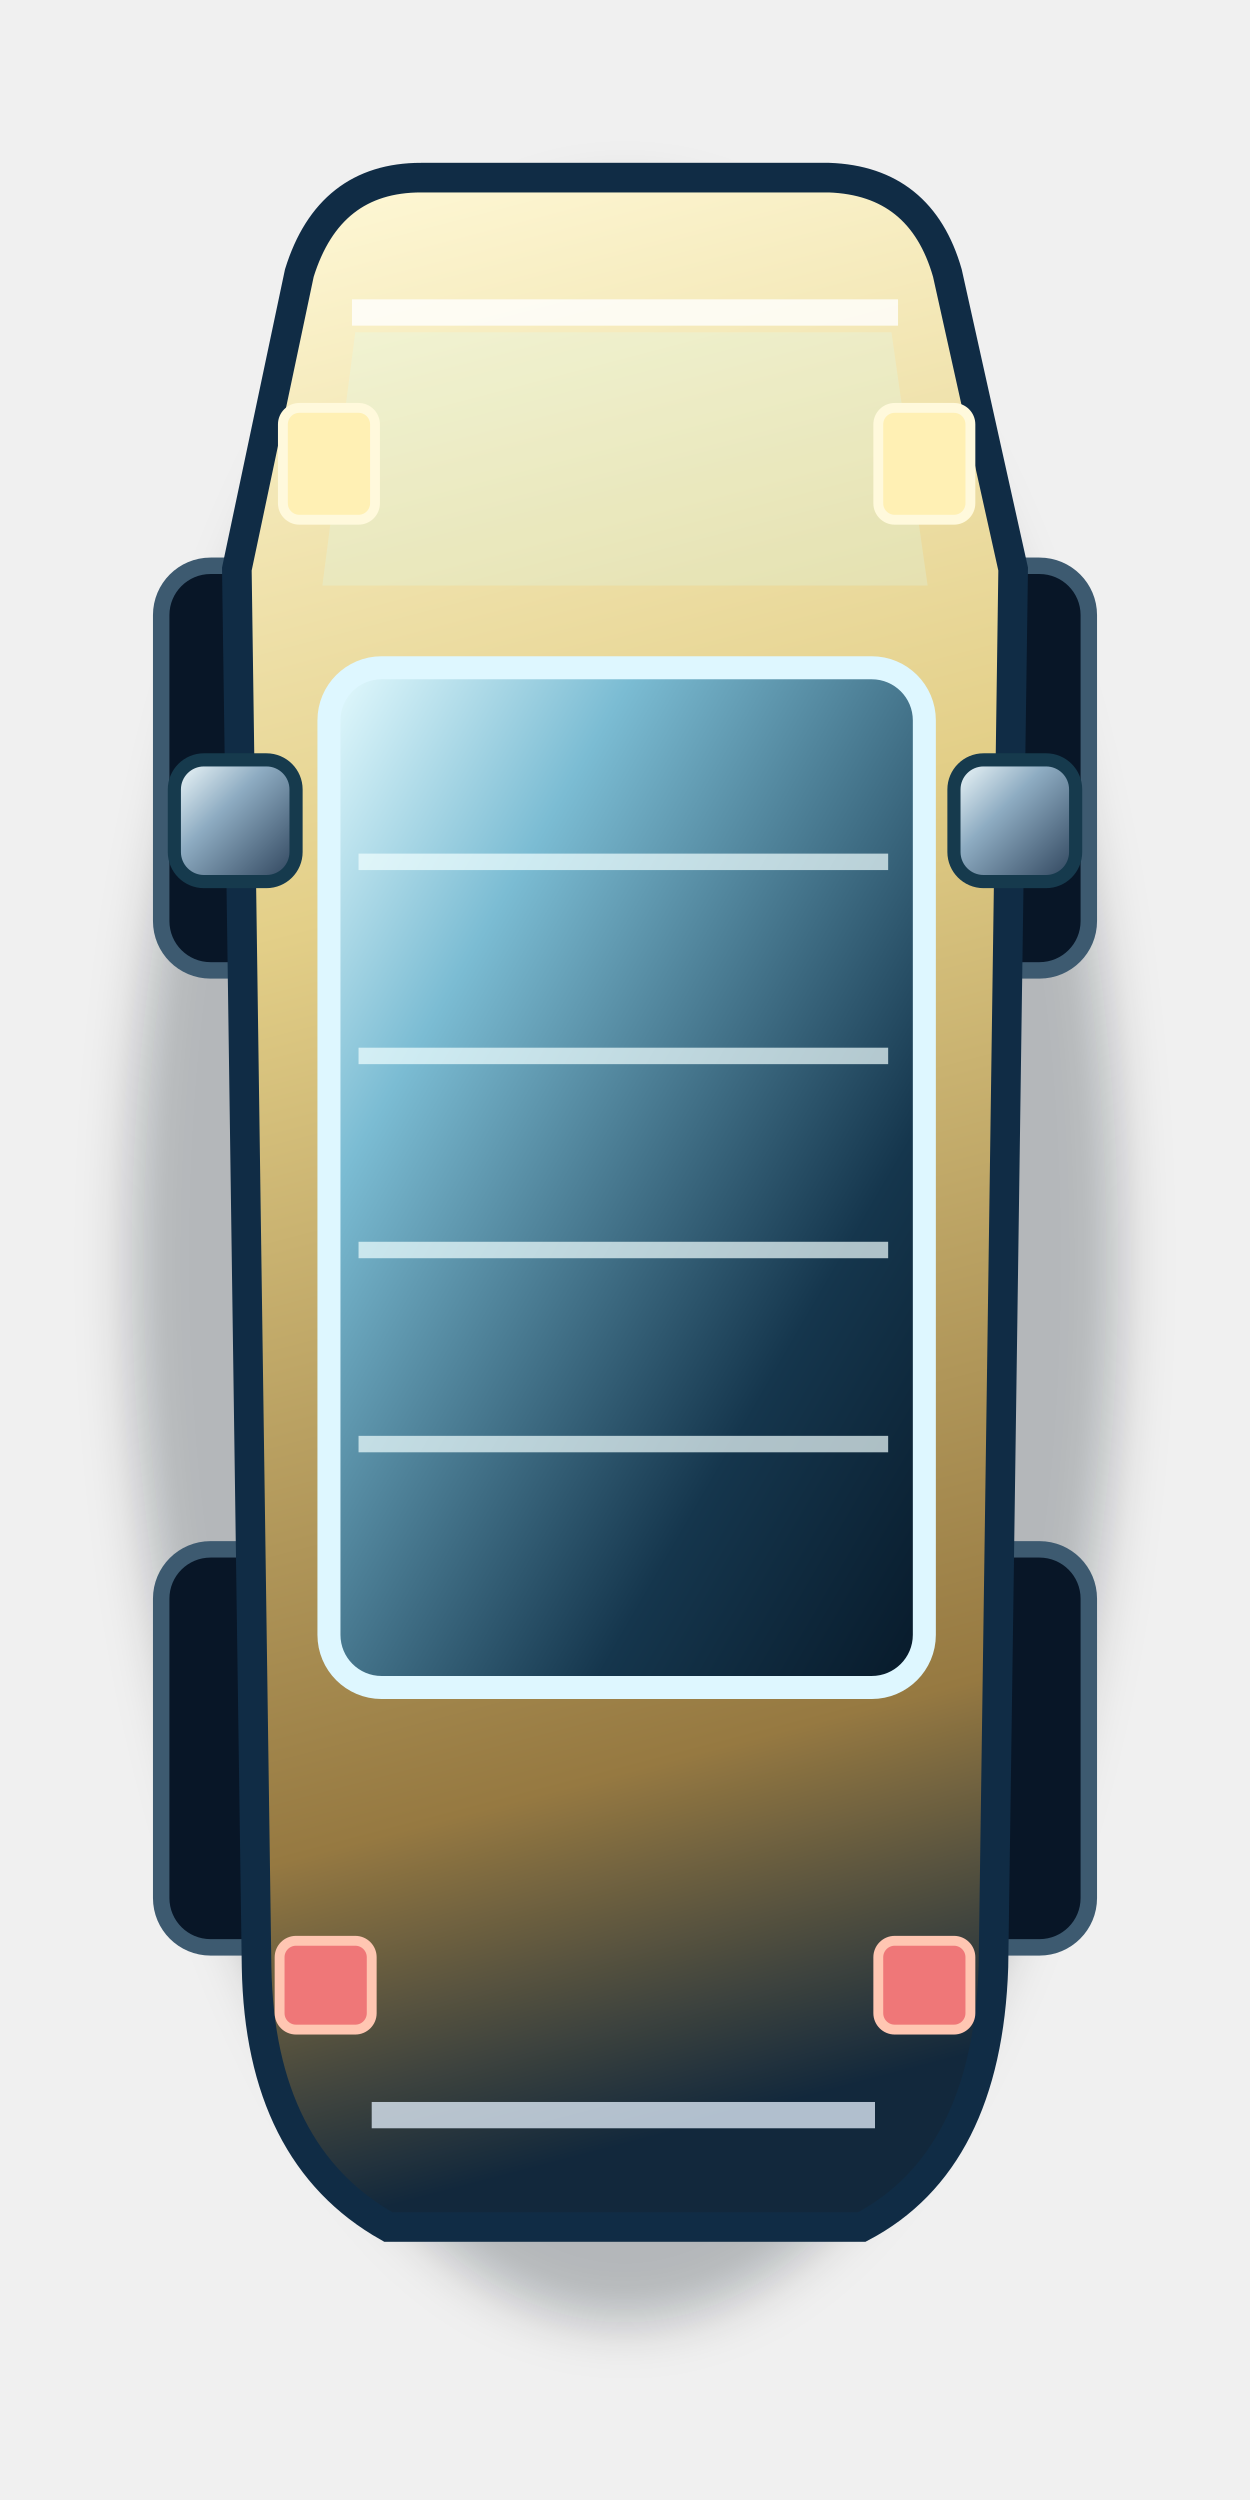
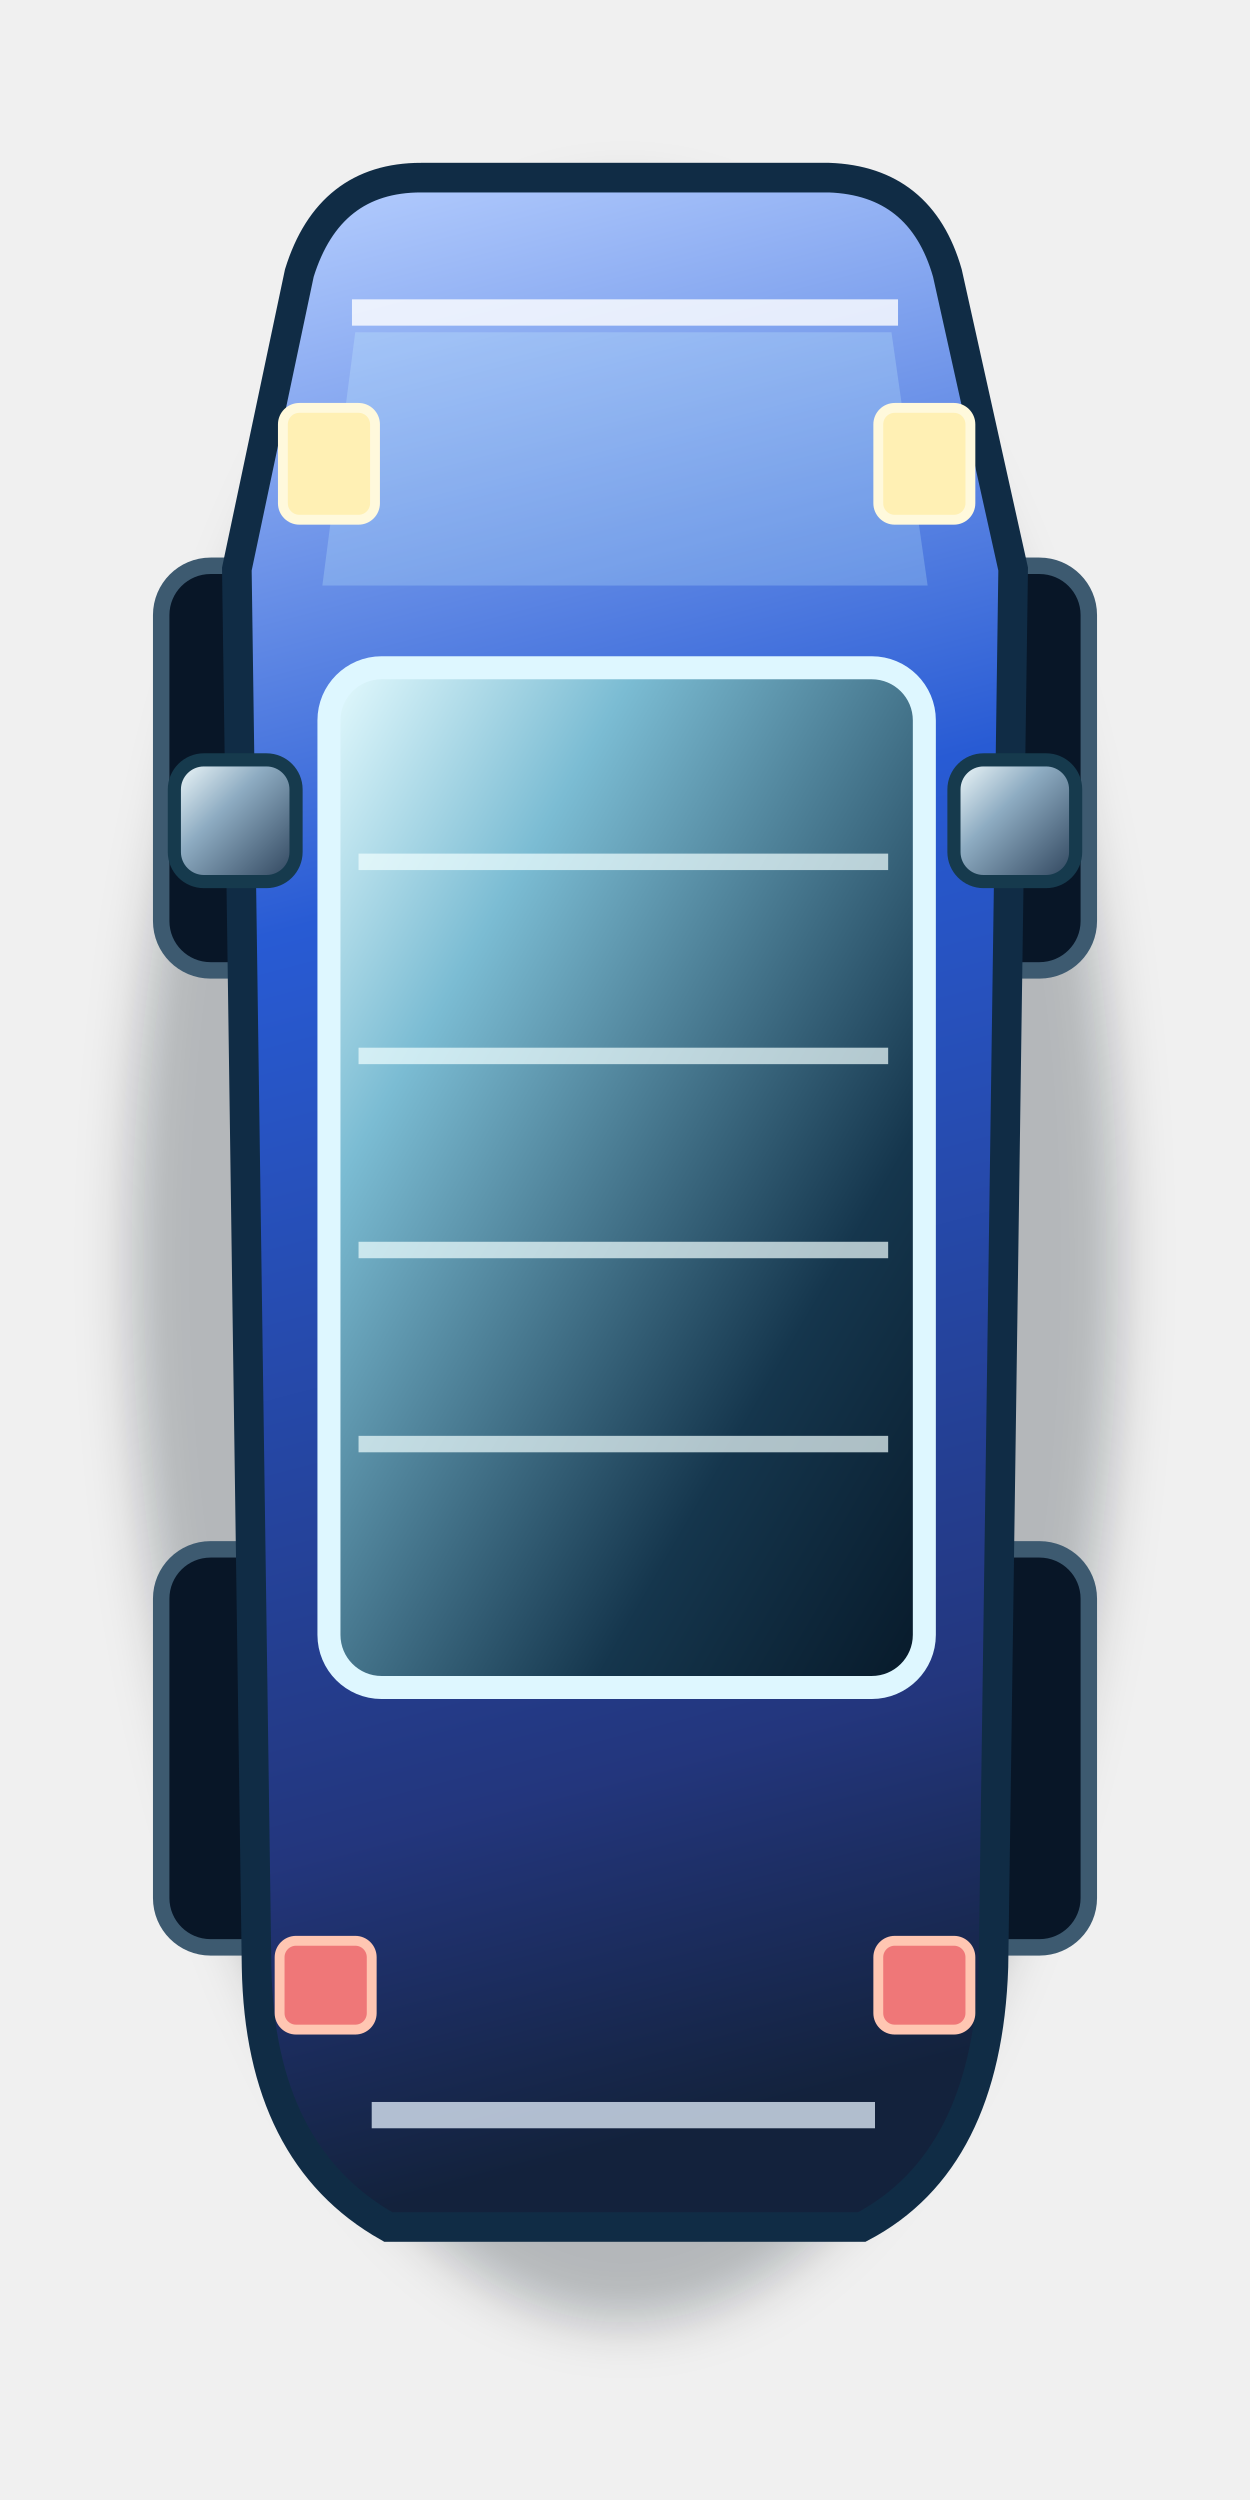
<svg xmlns="http://www.w3.org/2000/svg" width="380" height="760" viewBox="0 0 380 760" role="img" aria-label="Peninsula Mover top-down view">
  <defs>
    <linearGradient id="paint" x1="0" x2=".1" y1="0" y2="1">
-       <stop stop-color="#fff9d8" />
-       <stop offset=".37" stop-color="#e3cf88" />
-       <stop offset=".82" stop-color="#967941" />
-       <stop offset="1" stop-color="#12283c" />
+       <stop stop-color="#b8d0ff" />
+       <stop offset=".37" stop-color="#285bd4" />
+       <stop offset=".82" stop-color="#23367d" />
+       <stop offset="1" stop-color="#13223c" />
    </linearGradient>
    <linearGradient id="window" x1="0" x2="1" y1="0" y2="1">
      <stop stop-color="#e7fcff" />
      <stop offset=".26" stop-color="#7bbcd3" />
      <stop offset=".72" stop-color="#15364d" />
      <stop offset="1" stop-color="#071929" />
    </linearGradient>
    <linearGradient id="chrome" x1="0" x2="1" y1="0" y2="1">
      <stop stop-color="#f7ffff" />
      <stop offset=".4" stop-color="#8eacc2" />
      <stop offset="1" stop-color="#2b4058" />
    </linearGradient>
    <filter id="shadow" x="-30%" y="-40%" width="160%" height="180%">
      <feGaussianBlur stdDeviation="8" />
    </filter>
  </defs>
  <ellipse cx="190" cy="383" rx="150" ry="323" fill="#010816" opacity=".25" filter="url(#shadow)" />
  <rect x="49" y="172" width="45" height="123" rx="15" fill="#081627" stroke="#3d5a70" stroke-width="5" />
  <rect x="49" y="471" width="45" height="121" rx="15" fill="#081627" stroke="#3d5a70" stroke-width="5" />
  <rect x="286" y="172" width="45" height="123" rx="15" fill="#081627" stroke="#3d5a70" stroke-width="5" />
  <rect x="286" y="471" width="45" height="121" rx="15" fill="#081627" stroke="#3d5a70" stroke-width="5" />
  <path d="M91 83Q100 54 128 54H252Q280 55 288 83L308 173L302 598Q300 657 262 677H118Q79 655 78 598L72 173Z" fill="url(#paint)" stroke="#102c45" stroke-width="9" />
  <path d="M108 101H271L282 178H98Z" fill="#d8ffff" opacity=".22" />
  <rect x="100" y="203" width="181" height="310" rx="16" fill="url(#window)" stroke="#def7ff" stroke-width="7" />
  <path d="M109 262H270" stroke="#f1ffff" stroke-width="5" opacity=".7" />
  <path d="M109 321H270" stroke="#f1ffff" stroke-width="5" opacity=".7" />
  <path d="M109 380H270" stroke="#f1ffff" stroke-width="5" opacity=".7" />
  <path d="M109 439H270" stroke="#f1ffff" stroke-width="5" opacity=".7" />
  <path d="M107 95H273" stroke="#ffffff" stroke-width="8" opacity=".8" />
  <path d="M113 643H266" stroke="#e5f2ff" stroke-width="8" opacity=".75" />
  <rect x="86" y="124" width="28" height="34" rx="5" fill="#fff0b4" stroke="#fff9dc" stroke-width="3" />
  <rect x="267" y="124" width="28" height="34" rx="5" fill="#fff0b4" stroke="#fff9dc" stroke-width="3" />
  <rect x="85" y="590" width="28" height="27" rx="5" fill="#ef7778" stroke="#ffc6b2" stroke-width="3" />
  <rect x="267" y="590" width="28" height="27" rx="5" fill="#ef7778" stroke="#ffc6b2" stroke-width="3" />
  <rect x="53" y="231" width="37" height="37" rx="9" fill="url(#chrome)" stroke="#163a4d" stroke-width="4" />
  <rect x="290" y="231" width="37" height="37" rx="9" fill="url(#chrome)" stroke="#163a4d" stroke-width="4" />
</svg>
